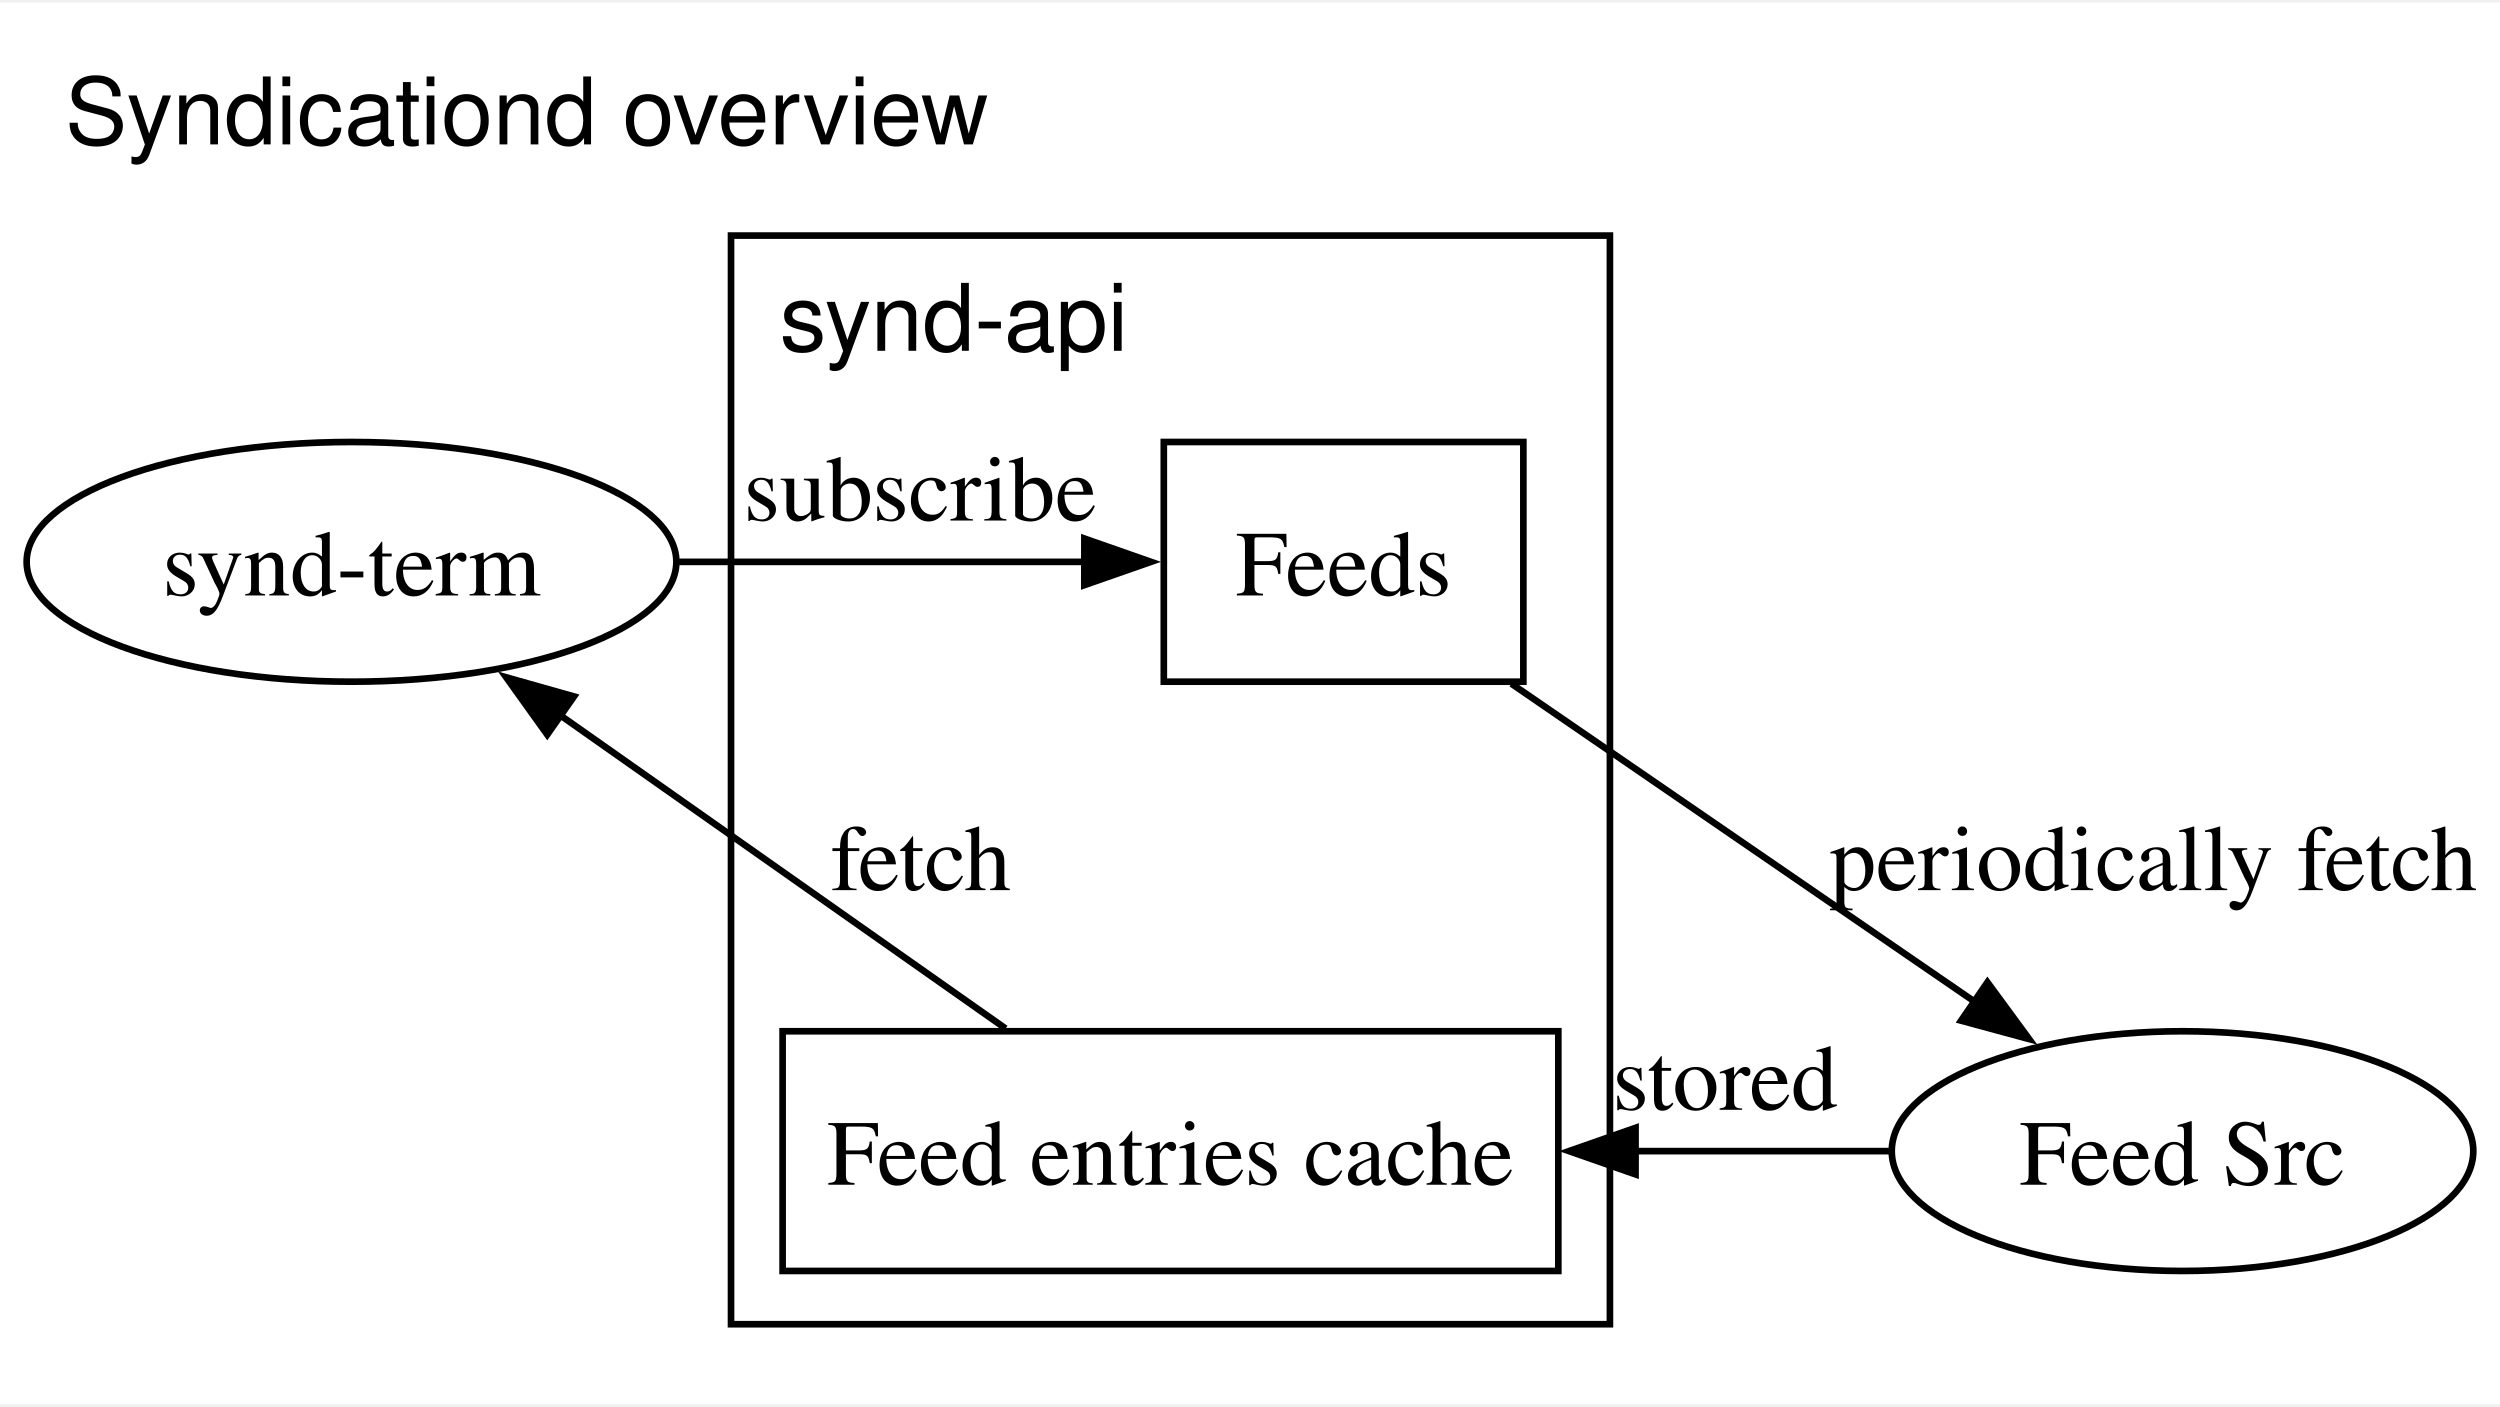
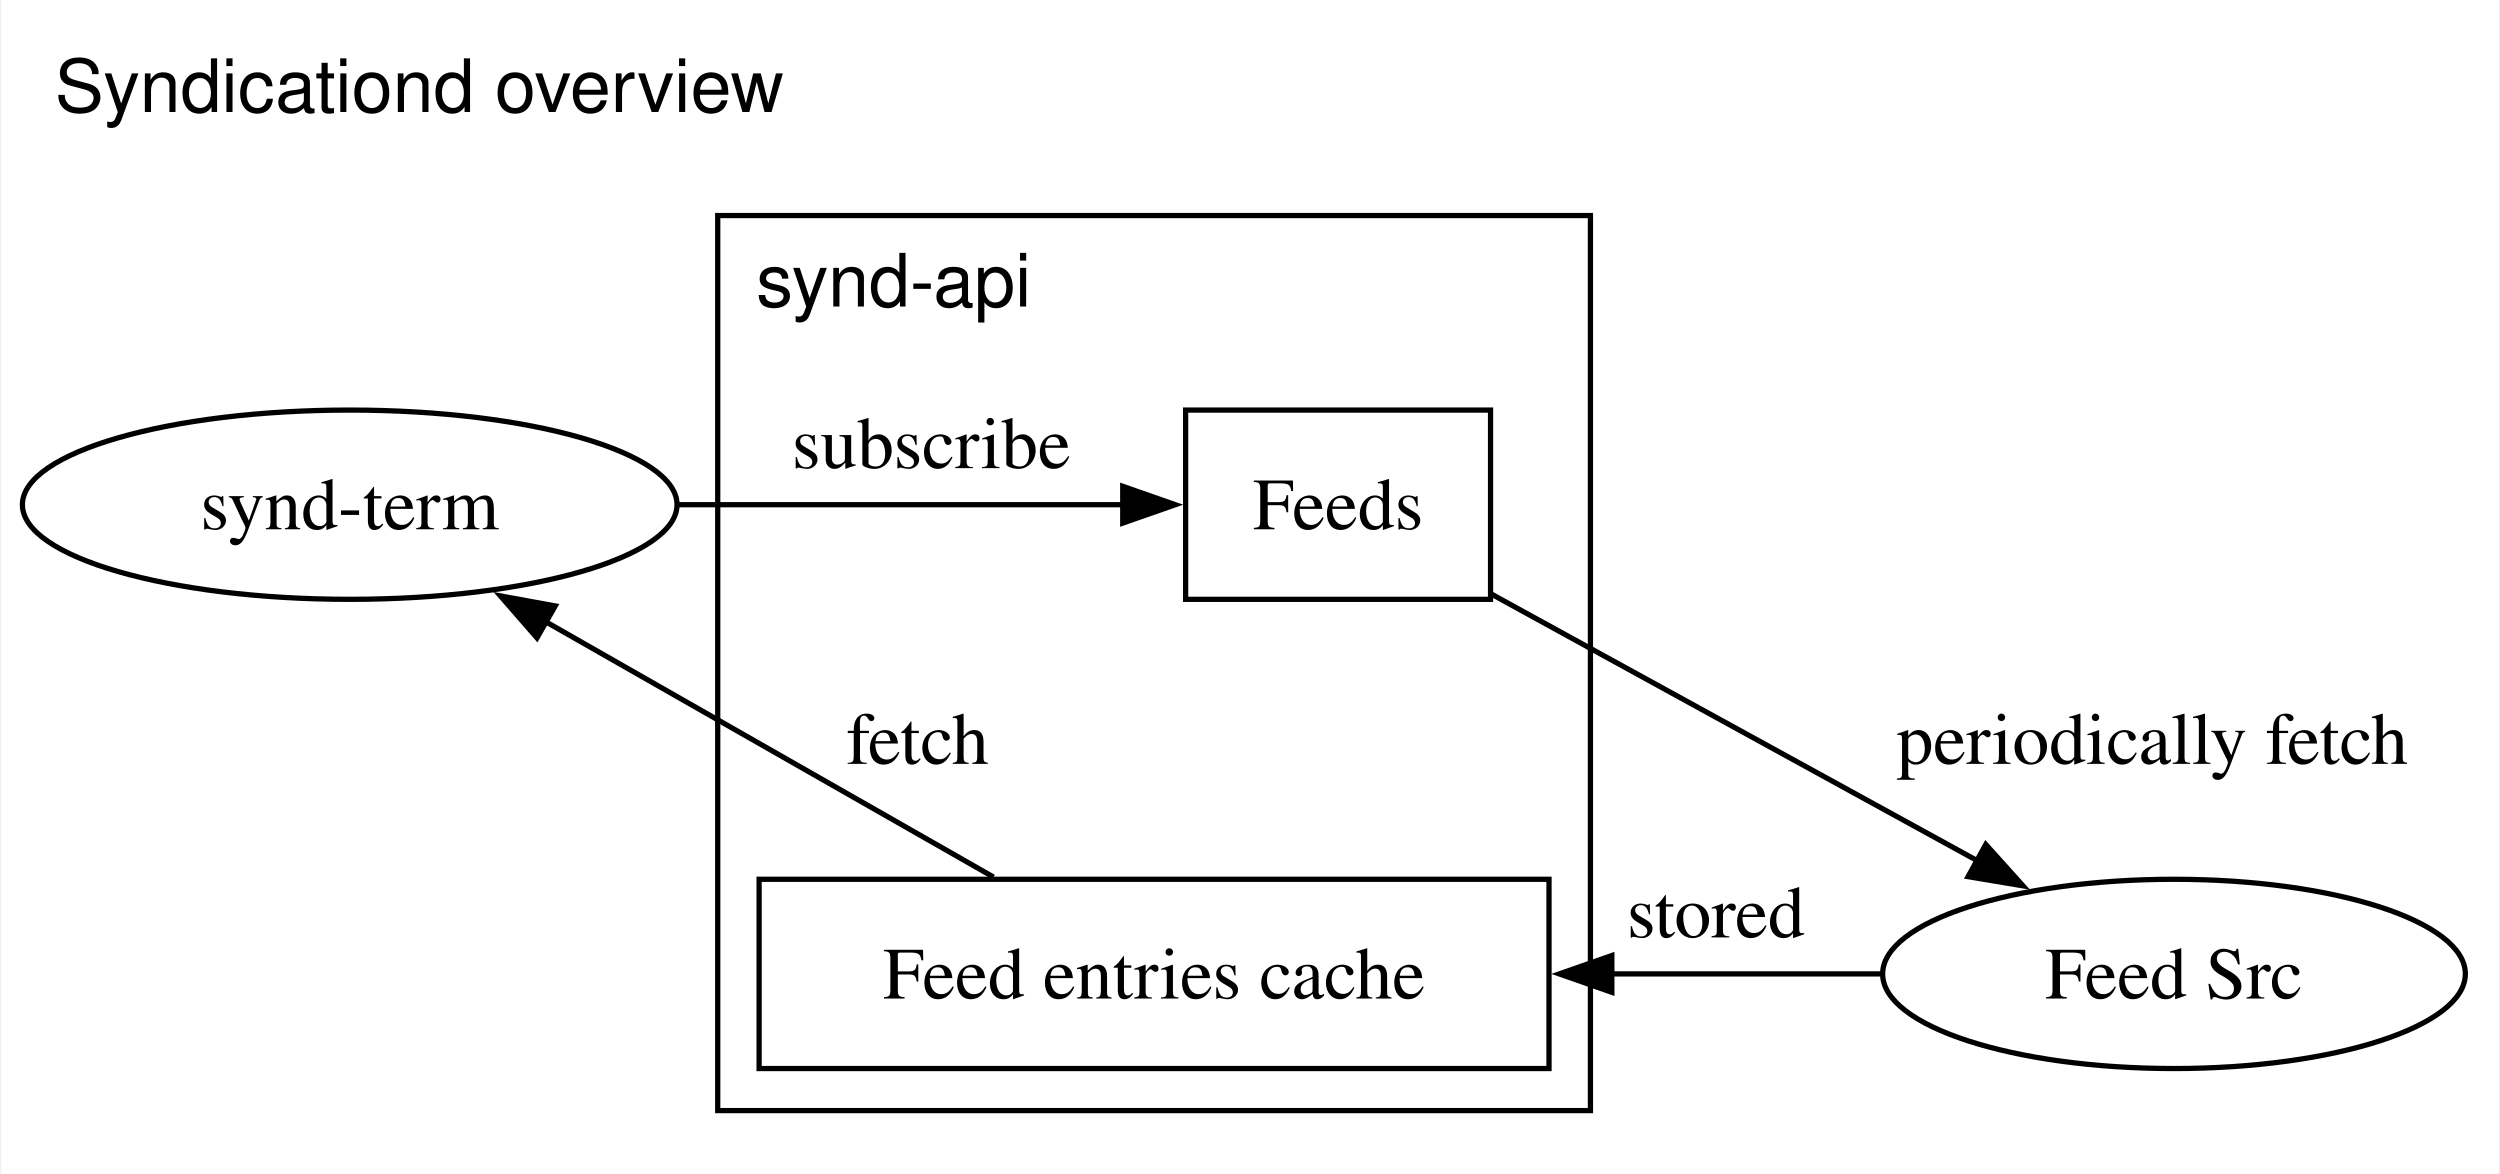
- <svg xmlns="http://www.w3.org/2000/svg" width="375pt" height="211pt" viewBox="0.00 0.00 375.47 210.50">
-   <g id="graph0" class="graph" transform="scale(1 1) rotate(0) translate(4 206.5)">
-     <polygon fill="white" stroke="none" points="-4,4 -4,-206.5 371.47,-206.5 371.47,4 -4,4" />
-     <text text-anchor="middle" x="75.12" y="-185.2" font-family="Helvetica,Arial,sans-serif" font-size="14.00">Syndicationd overview</text>
+ <svg xmlns="http://www.w3.org/2000/svg" width="475pt" height="223pt" viewBox="0.00 0.00 475.01 223.25">
+   <g id="graph0" class="graph" transform="scale(1 1) rotate(0) translate(4 219.25)">
+     <polygon fill="white" stroke="none" points="-4,4 -4,-219.25 471.01,-219.25 471.01,4 -4,4" />
+     <text text-anchor="middle" x="75.5" y="-197.95" font-family="Helvetica,Arial,sans-serif" font-size="14.00">Syndicationd overview</text>
    <g id="clust1" class="cluster">
-       <polygon fill="none" stroke="black" points="105.79,-8 105.79,-171.5 237.79,-171.5 237.79,-8 105.79,-8" />
-       <text text-anchor="middle" x="139.29" y="-154.2" font-family="Helvetica,Arial,sans-serif" font-size="14.00">synd-api</text>
+       <polygon fill="none" stroke="black" points="132.26,-8 132.26,-178.25 298.26,-178.25 298.26,-8 132.26,-8" />
+       <text text-anchor="middle" x="165.76" y="-160.95" font-family="Helvetica,Arial,sans-serif" font-size="14.00">synd-api</text>
    </g>
    <g id="node1" class="node">
-       <ellipse fill="none" stroke="black" cx="48.79" cy="-122.5" rx="48.79" ry="18" />
-       <text text-anchor="middle" x="48.79" y="-117.45" font-family="Times,serif" font-size="14.00">synd-term</text>
+       <ellipse fill="none" stroke="black" cx="62.26" cy="-123.25" rx="62.26" ry="18" />
+       <text text-anchor="middle" x="62.26" y="-118.58" font-family="Times,serif" font-size="14.00">synd-term</text>
    </g>
    <g id="node2" class="node">
-       <polygon fill="none" stroke="black" points="224.79,-140.5 170.79,-140.5 170.79,-104.5 224.79,-104.5 224.79,-140.5" />
-       <text text-anchor="middle" x="197.79" y="-117.45" font-family="Times,serif" font-size="14.00">Feeds</text>
+       <polygon fill="none" stroke="black" points="279.26,-141.25 221.26,-141.25 221.26,-105.25 279.26,-105.25 279.26,-141.25" />
+       <text text-anchor="middle" x="250.26" y="-118.58" font-family="Times,serif" font-size="14.00">Feeds</text>
    </g>
    <g id="edge1" class="edge">
-       <path fill="none" stroke="black" d="M97.99,-122.5C117.84,-122.5 140.39,-122.5 159.04,-122.5" />
-       <polygon fill="black" stroke="black" points="158.86,-126 168.86,-122.5 158.85,-119 158.86,-126" />
-       <text text-anchor="middle" x="134.19" y="-128.7" font-family="Times,serif" font-size="14.00">subscribe</text>
+       <path fill="none" stroke="black" d="M124.86,-123.25C152.67,-123.25 184.63,-123.25 209.32,-123.25" />
+       <polygon fill="black" stroke="black" points="209.3,-126.75 219.3,-123.25 209.3,-119.75 209.3,-126.75" />
+       <text text-anchor="middle" x="172.88" y="-130.2" font-family="Times,serif" font-size="14.00">subscribe</text>
    </g>
    <g id="node4" class="node">
-       <ellipse fill="none" stroke="black" cx="323.79" cy="-34" rx="43.67" ry="18" />
-       <text text-anchor="middle" x="323.79" y="-28.95" font-family="Times,serif" font-size="14.00">Feed Src</text>
+       <ellipse fill="none" stroke="black" cx="409.26" cy="-34" rx="55.42" ry="18" />
+       <text text-anchor="middle" x="409.26" y="-29.32" font-family="Times,serif" font-size="14.00">Feed Src</text>
    </g>
    <g id="edge2" class="edge">
-       <path fill="none" stroke="black" d="M222.99,-104.2C243.04,-90.44 271.2,-71.1 292.67,-56.37" />
-       <polygon fill="black" stroke="black" points="294.49,-59.36 300.76,-50.82 290.53,-53.59 294.49,-59.36" />
-       <text text-anchor="middle" x="319.42" y="-73.2" font-family="Times,serif" font-size="14.00">periodically fetch</text>
+       <path fill="none" stroke="black" d="M279.42,-106.25C305.45,-91.96 343.71,-70.97 371.96,-55.47" />
+       <polygon fill="black" stroke="black" points="373.46,-58.63 380.55,-50.75 370.09,-52.5 373.46,-58.63" />
+       <text text-anchor="middle" x="405.13" y="-73.95" font-family="Times,serif" font-size="14.00">periodically fetch</text>
    </g>
    <g id="node3" class="node">
-       <polygon fill="none" stroke="black" points="230.04,-52 113.54,-52 113.54,-16 230.04,-16 230.04,-52" />
-       <text text-anchor="middle" x="171.79" y="-28.95" font-family="Times,serif" font-size="14.00">Feed entries cache</text>
+       <polygon fill="none" stroke="black" points="290.38,-52 140.13,-52 140.13,-16 290.38,-16 290.38,-52" />
+       <text text-anchor="middle" x="215.26" y="-29.32" font-family="Times,serif" font-size="14.00">Feed entries cache</text>
    </g>
    <g id="edge4" class="edge">
-       <path fill="none" stroke="black" d="M147.03,-52.41C127.77,-65.96 100.9,-84.85 80.14,-99.46" />
-       <polygon fill="black" stroke="black" points="78.19,-96.55 72.02,-105.16 82.21,-102.28 78.19,-96.55" />
-       <text text-anchor="middle" x="134.29" y="-73.2" font-family="Times,serif" font-size="14.00">fetch</text>
+       <path fill="none" stroke="black" d="M184.73,-52.41C160.21,-66.39 125.68,-86.08 99.54,-100.99" />
+       <polygon fill="black" stroke="black" points="97.88,-97.91 90.92,-105.9 101.35,-103.99 97.88,-97.91" />
+       <text text-anchor="middle" x="170.26" y="-73.95" font-family="Times,serif" font-size="14.00">fetch</text>
    </g>
    <g id="edge3" class="edge">
-       <path fill="none" stroke="black" d="M280.02,-34C267.99,-34 254.64,-34 241.54,-34" />
-       <polygon fill="black" stroke="black" points="241.64,-30.5 231.64,-34 241.64,-37.5 241.64,-30.5" />
-       <text text-anchor="middle" x="255.08" y="-40.2" font-family="Times,serif" font-size="14.00">stored</text>
+       <path fill="none" stroke="black" d="M353.43,-34C337.42,-34 319.58,-34 302.17,-34" />
+       <polygon fill="black" stroke="black" points="302.33,-30.5 292.33,-34 302.33,-37.5 302.33,-30.5" />
+       <text text-anchor="middle" x="322.11" y="-40.95" font-family="Times,serif" font-size="14.00">stored</text>
    </g>
  </g>
</svg>
